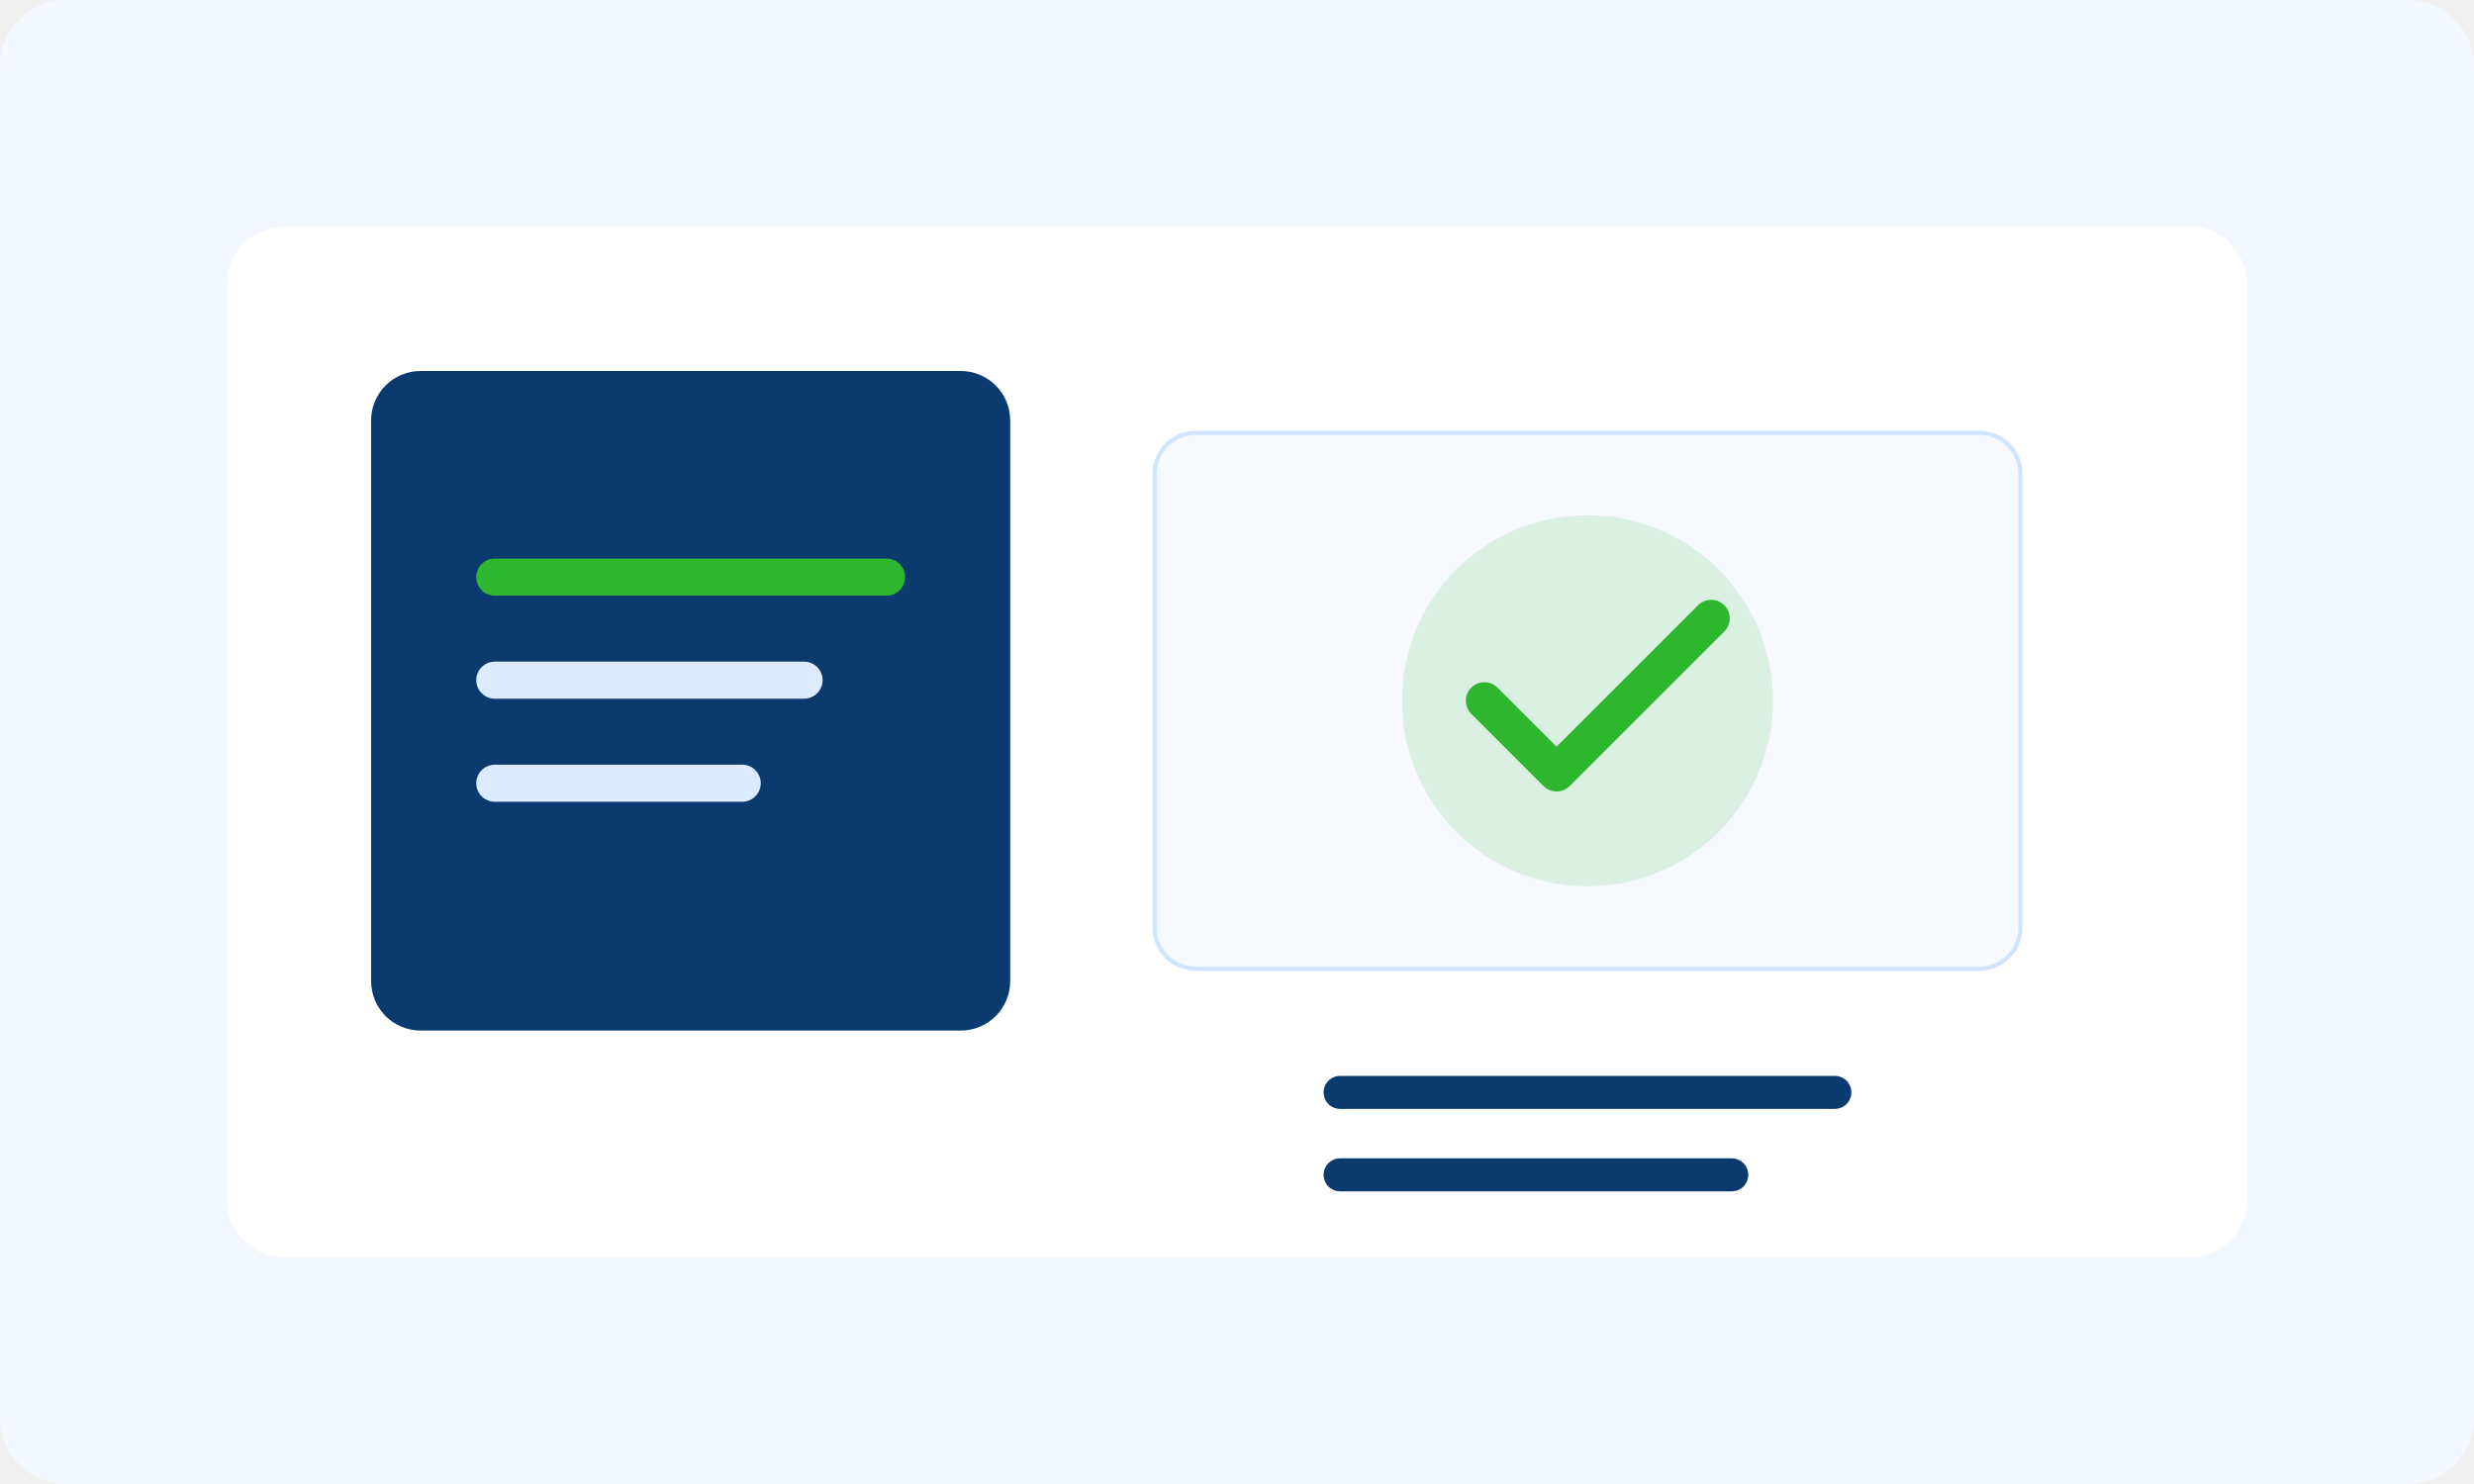
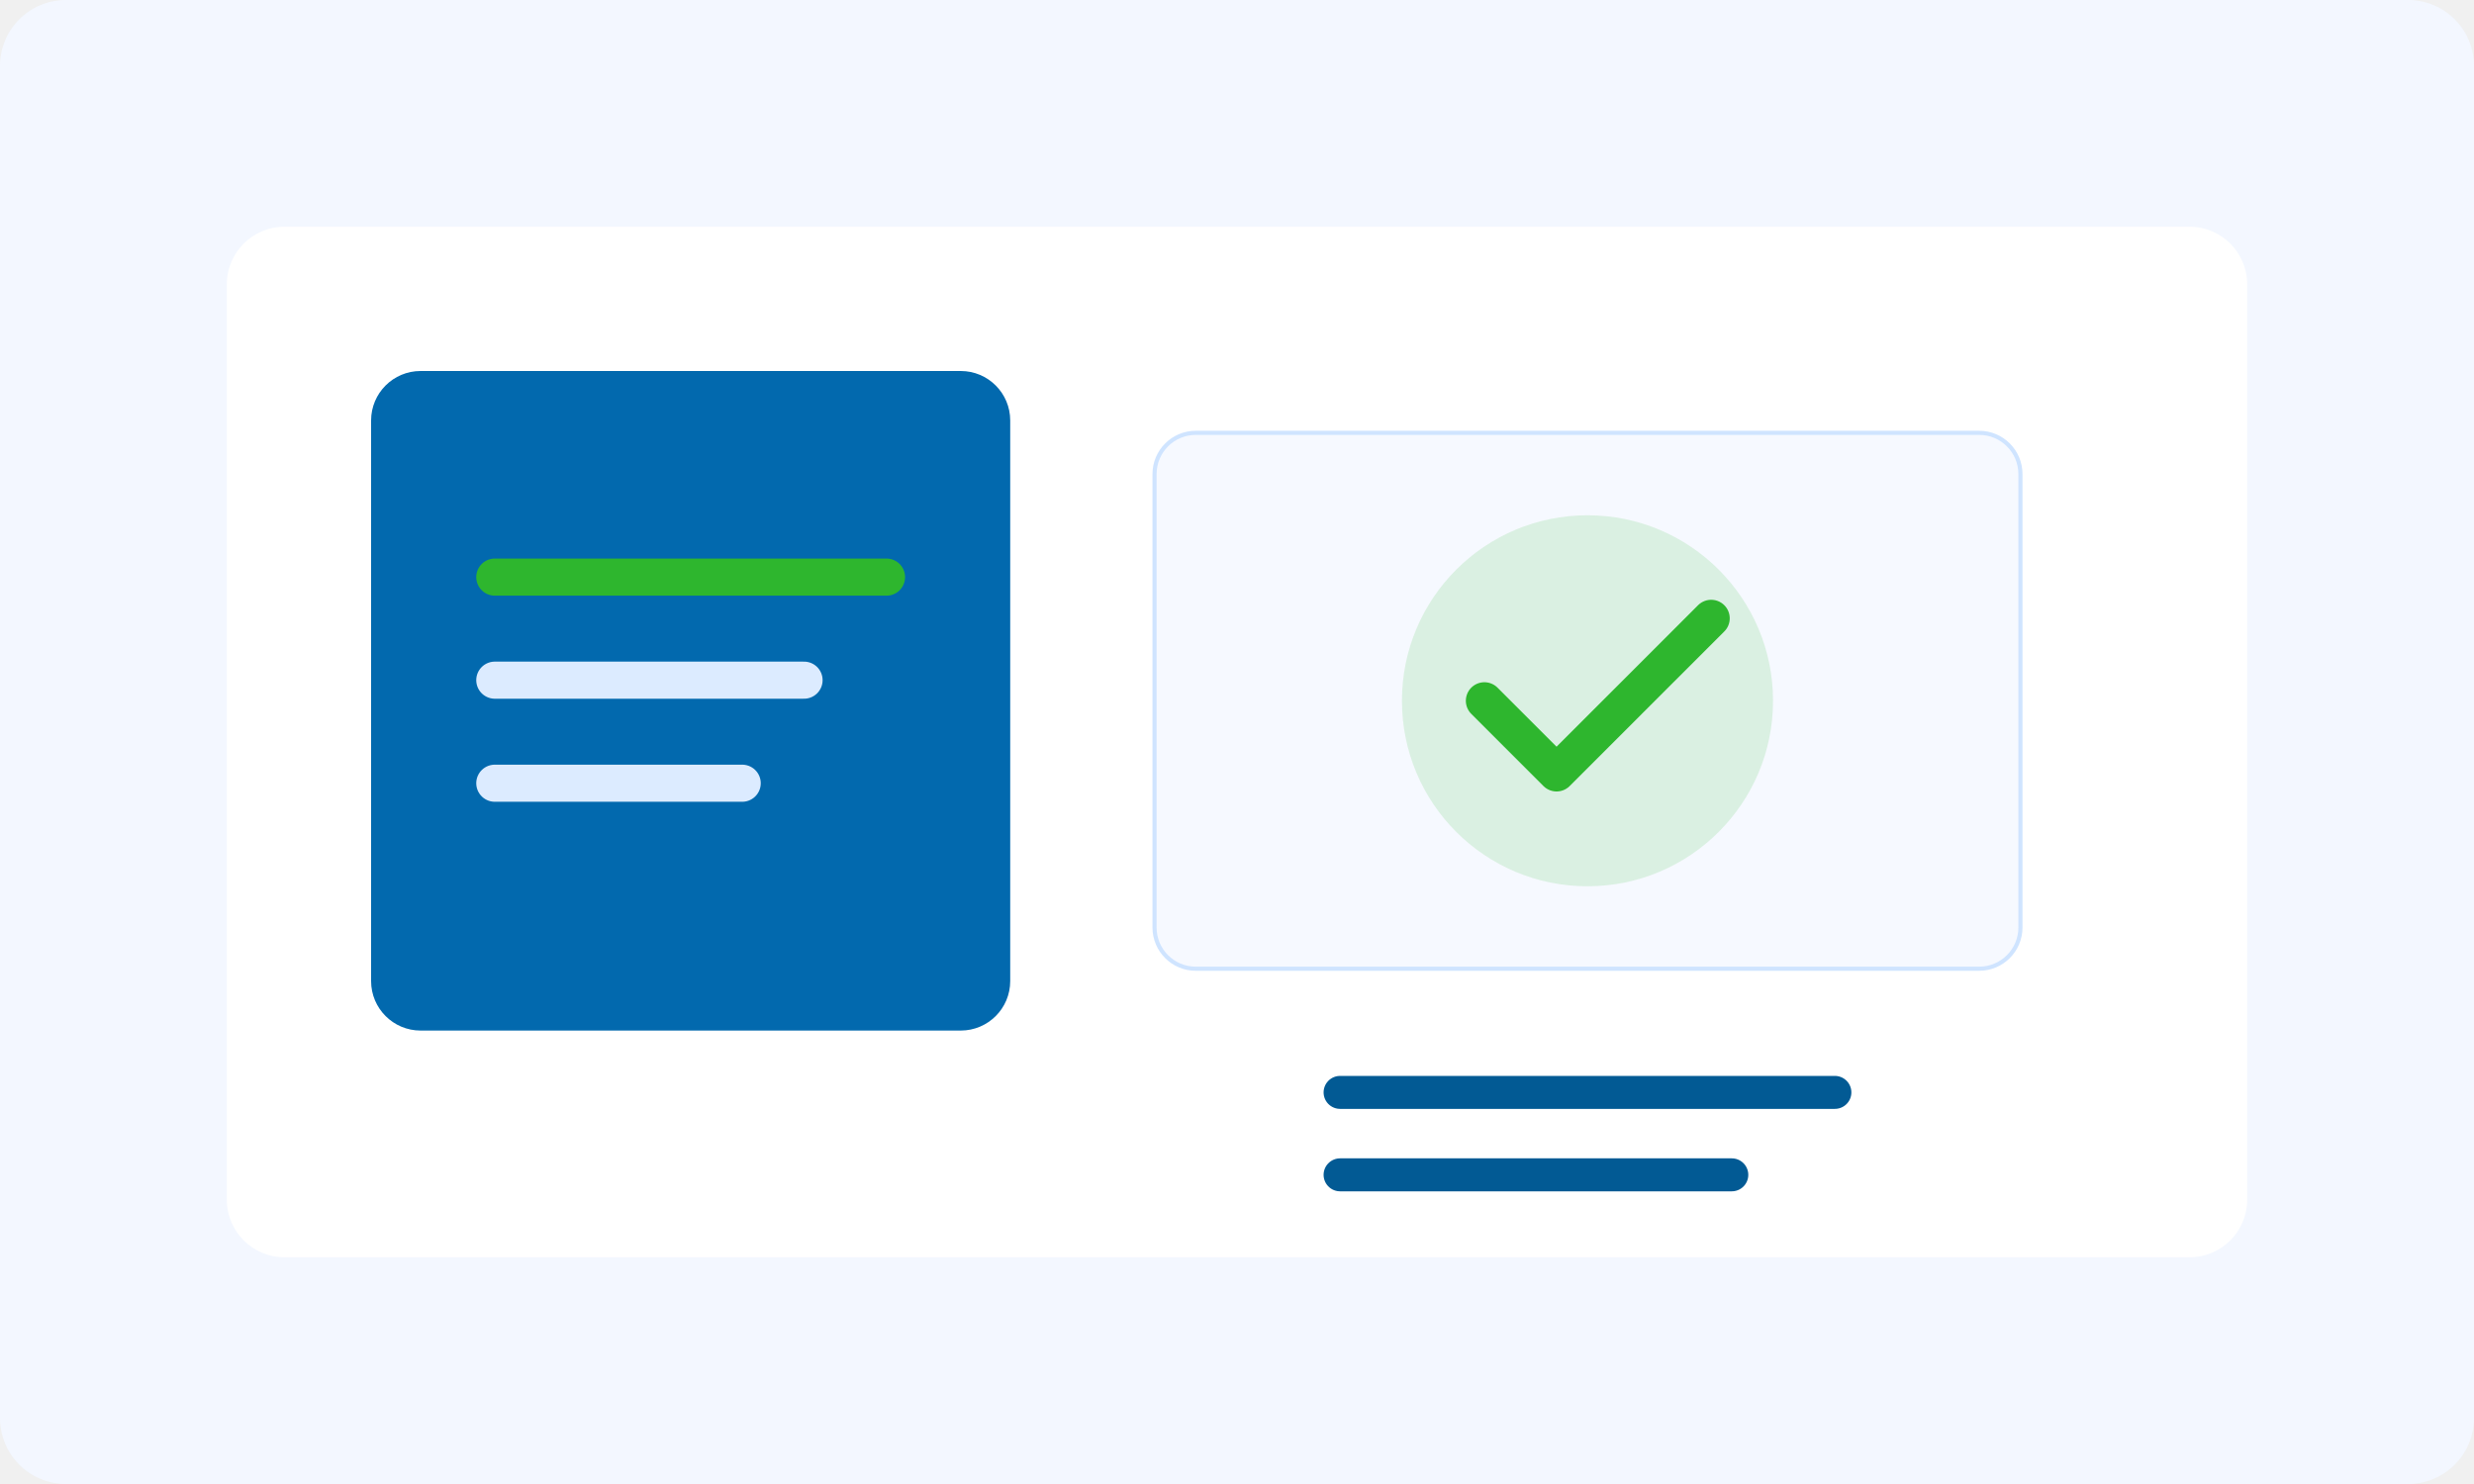
<svg xmlns="http://www.w3.org/2000/svg" width="1200" height="720" viewBox="0 0 1200 720" fill="none">
  <rect width="1200" height="720" rx="32" fill="#F3F7FF" />
  <rect x="110" y="110" width="980" height="500" rx="28" fill="white" />
-   <rect x="180" y="180" width="310" height="320" rx="24" fill="#0B3A6F" />
+   <rect x="180" y="180" width="310" height="320" rx="24" fill="#0269AE" />
  <path d="M240 280H430" stroke="#2EB62E" stroke-width="18" stroke-linecap="round" />
  <path d="M240 330H390" stroke="#DCEBFF" stroke-width="18" stroke-linecap="round" />
  <path d="M240 380H360" stroke="#DCEBFF" stroke-width="18" stroke-linecap="round" />
  <rect x="560" y="210" width="420" height="260" rx="20" fill="#F6F9FF" stroke="#CFE4FF" stroke-width="2" />
  <circle cx="770" cy="340" r="90" fill="#2EB62E" fill-opacity="0.14" />
  <path d="M720 340L755 375L830 300" stroke="#2EB62E" stroke-width="18" stroke-linecap="round" stroke-linejoin="round" />
-   <path d="M650 530H890" stroke="#0B3A6F" stroke-width="16" stroke-linecap="round" />
-   <path d="M650 570H840" stroke="#0B3A6F" stroke-width="16" stroke-linecap="round" />
+   <path d="M650 530H890" stroke="#025A94" stroke-width="16" stroke-linecap="round" />
+   <path d="M650 570H840" stroke="#025A94" stroke-width="16" stroke-linecap="round" />
</svg>
